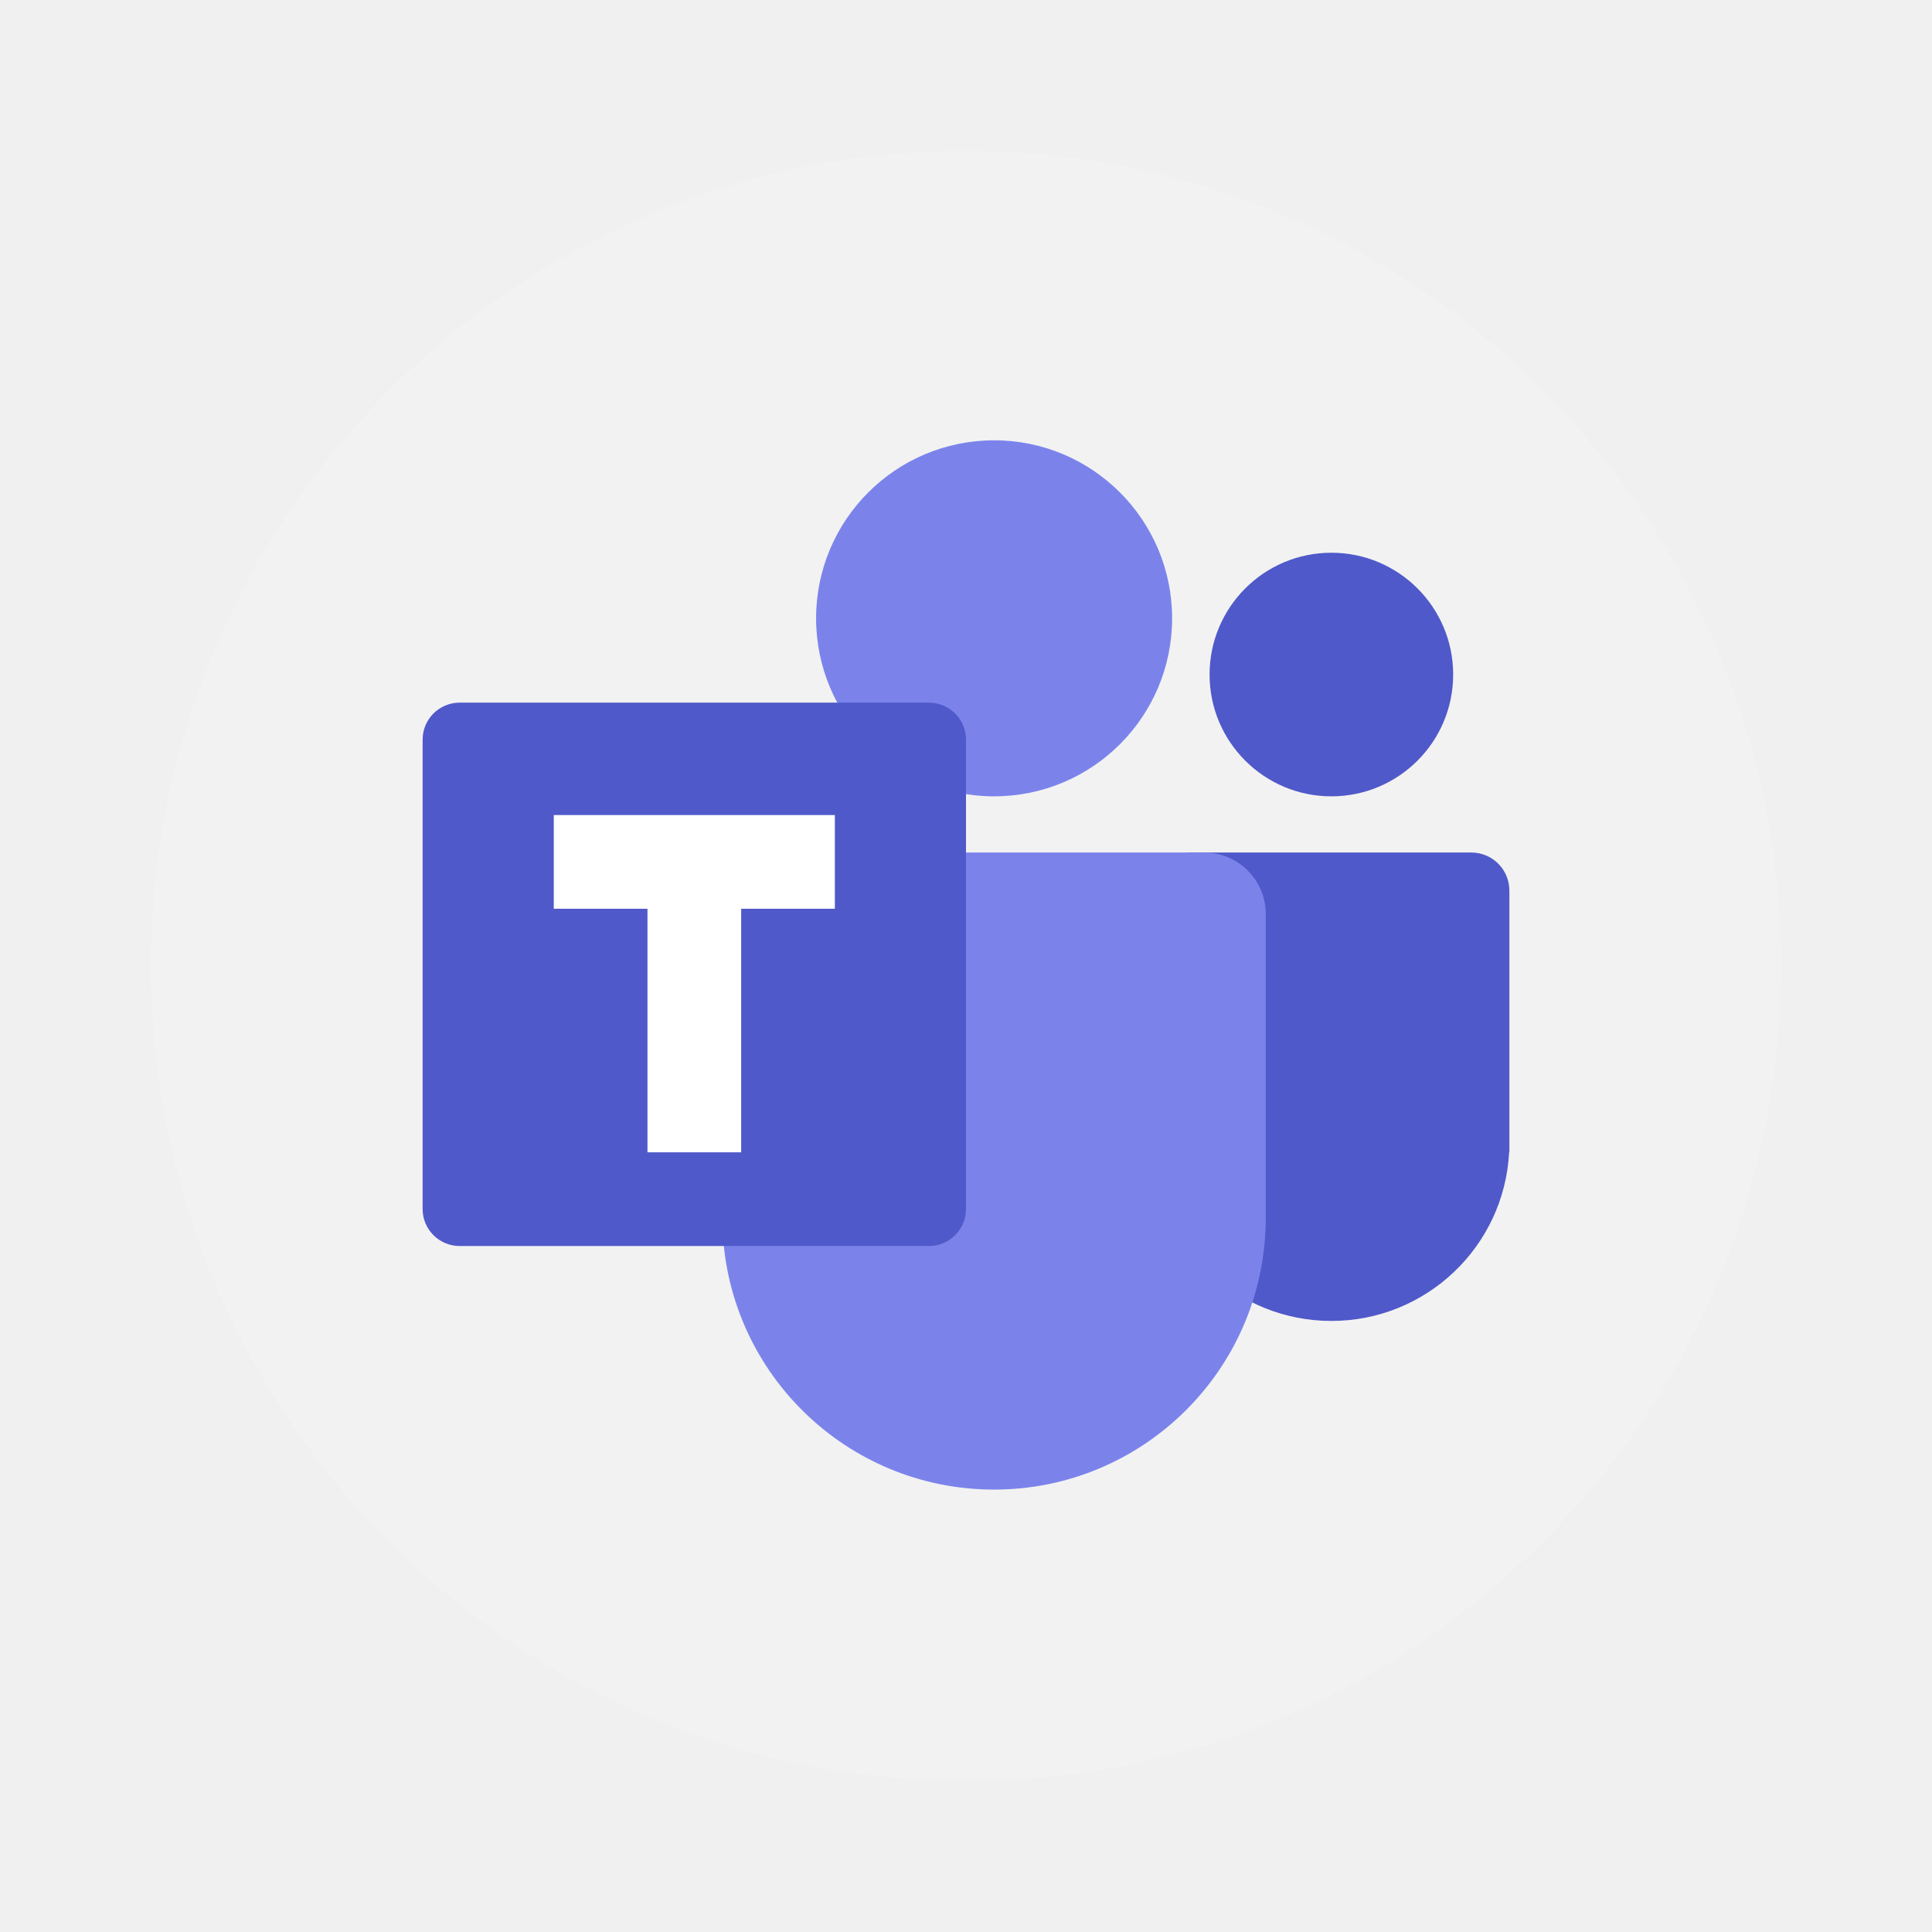
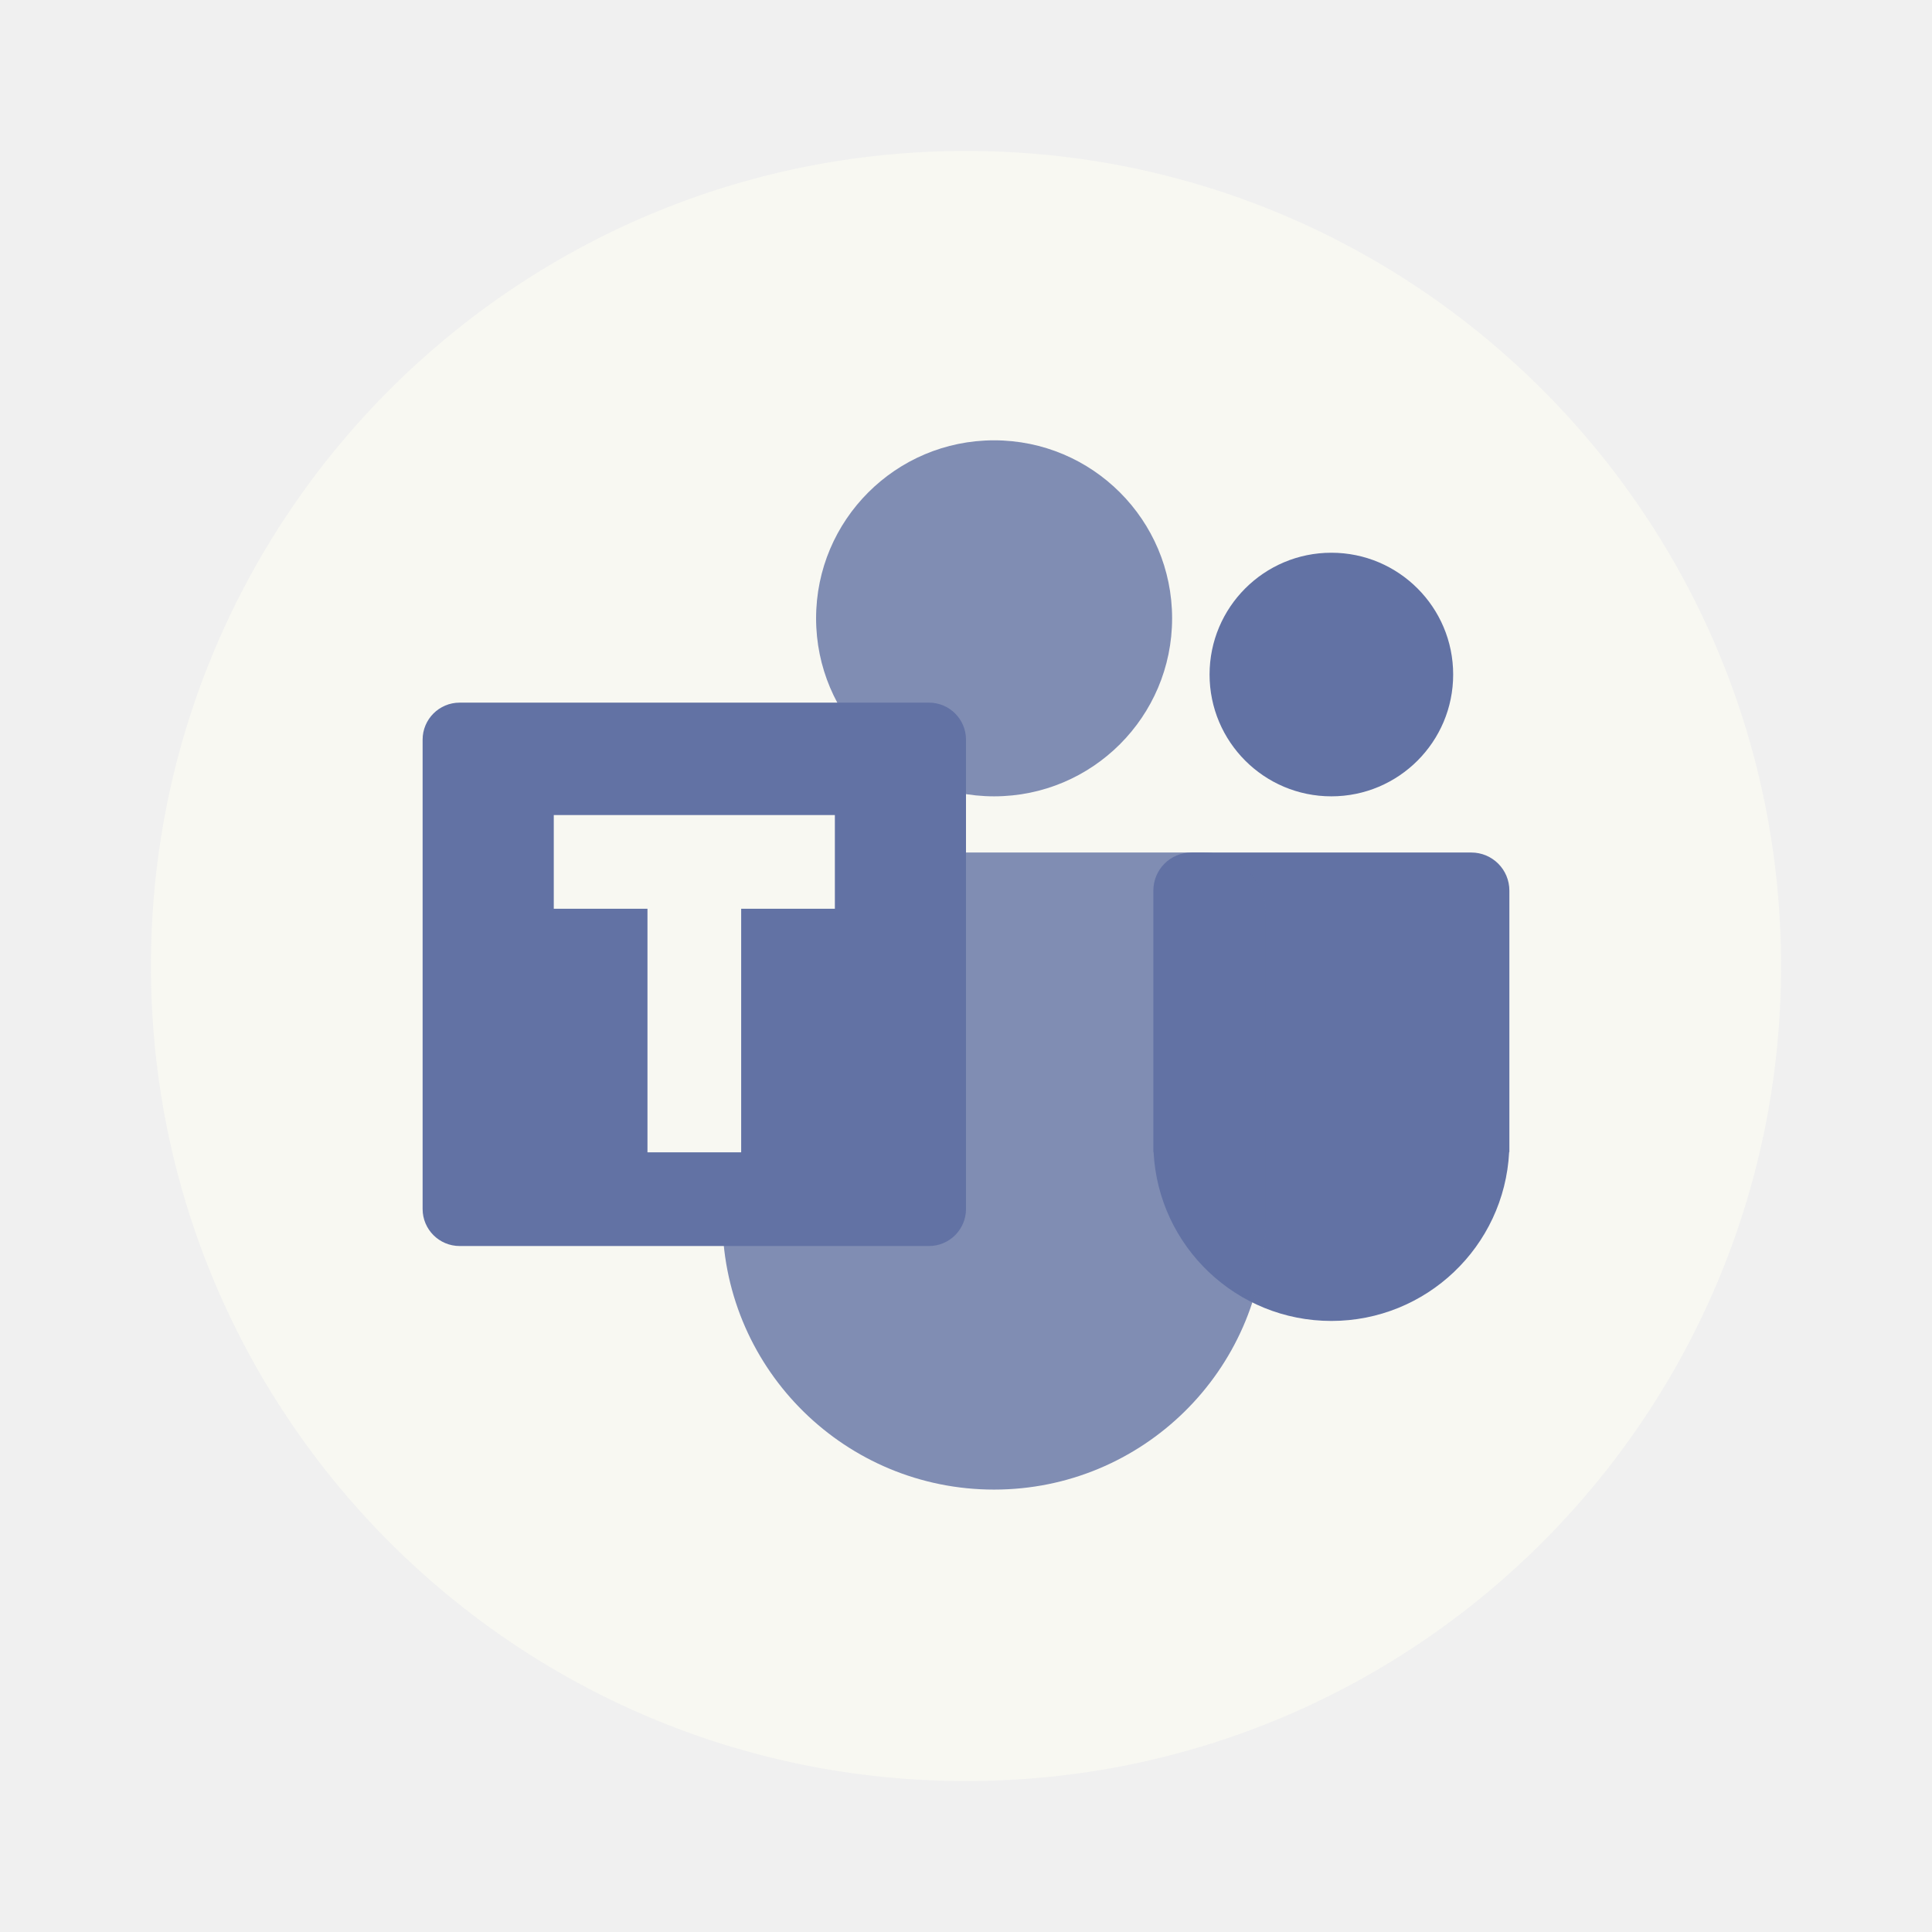
- <svg xmlns="http://www.w3.org/2000/svg" width="64" height="64" version="1.1">
-   <circle cx="32" cy="32" r="27" fill="#f2f2f2" stroke-linecap="round" stroke-linejoin="round" stroke-width="1.996" />
-   <g transform="matrix(.94514 0 0 .94514 1.7554 1.7209)" stroke-width=".657">
-     <path d="m44.806 17.552a4.269 4.269 0 0 0-4.269 4.269 4.269 4.269 0 0 0 4.269 4.269 4.269 4.269 0 0 0 4.269-4.269 4.269 4.269 0 0 0-4.269-4.269zm-4.902 10.507c-0.741 0-1.337 0.596-1.337 1.337v9.162h0.008a6.239 6.239 0 0 0 6.231 5.919 6.239 6.239 0 0 0 6.231-5.919h0.008v-9.162c0-0.741-0.596-1.337-1.337-1.337h-9.805z" fill="#5059c9" />
-     <path d="m32.985 13.612a6.239 6.239 0 0 0-6.239 6.239 6.239 6.239 0 0 0 6.239 6.239 6.239 6.239 0 0 0 6.239-6.239 6.239 6.239 0 0 0-6.239-6.239zm-7.359 14.448c-1.199 0-2.164 0.965-2.164 2.164v10.642a9.522 9.522 0 0 0 0 0.028v0.151h0.001a9.522 9.522 0 0 0 9.521 9.343 9.522 9.522 0 0 0 9.52-9.343h0.003v-0.18a9.522 9.522 0 0 0 0-0.028v-10.614c0-1.199-0.965-2.164-2.164-2.164h-14.717z" fill="#7b83eb" />
-     <rect x="12.955" y="22.806" width="19.045" height="19.045" rx="1.298" ry="1.298" fill="#5059c9" />
-     <path d="m17.552 26.746v3.284h3.284v8.537h3.284v-8.537h3.284v-3.284z" fill="#fff" />
+ <svg xmlns="http://www.w3.org/2000/svg" width="64" height="64" version="1.1" id="svg14">
+   <defs id="defs18" />
+   <circle cx="32" cy="32" r="27" fill="#f2f2f2" stroke-linecap="round" stroke-linejoin="round" stroke-width="1.996" id="circle2" style="fill:#f8f8f2" />
+   <g transform="matrix(.94514 0 0 .94514 1.7554 1.7209)" stroke-width=".657" id="g12">
+     <path d="m44.806 17.552a4.269 4.269 0 0 0-4.269 4.269 4.269 4.269 0 0 0 4.269 4.269 4.269 4.269 0 0 0 4.269-4.269 4.269 4.269 0 0 0-4.269-4.269zm-4.902 10.507c-0.741 0-1.337 0.596-1.337 1.337v9.162h0.008a6.239 6.239 0 0 0 6.231 5.919 6.239 6.239 0 0 0 6.231-5.919h0.008v-9.162c0-0.741-0.596-1.337-1.337-1.337h-9.805z" fill="#5059c9" id="path4" style="fill:#6272a4" />
+     <path d="m32.985 13.612a6.239 6.239 0 0 0-6.239 6.239 6.239 6.239 0 0 0 6.239 6.239 6.239 6.239 0 0 0 6.239-6.239 6.239 6.239 0 0 0-6.239-6.239zm-7.359 14.448c-1.199 0-2.164 0.965-2.164 2.164v10.642a9.522 9.522 0 0 0 0 0.028v0.151h0.001a9.522 9.522 0 0 0 9.521 9.343 9.522 9.522 0 0 0 9.52-9.343h0.003v-0.18a9.522 9.522 0 0 0 0-0.028v-10.614c0-1.199-0.965-2.164-2.164-2.164h-14.717z" fill="#7b83eb" id="path6" style="fill:#6272a4;opacity:0.8" />
+     <rect x="12.955" y="22.806" width="19.045" height="19.045" rx="1.298" ry="1.298" fill="#5059c9" id="rect8" style="fill:#6272a4" />
+     <path d="m17.552 26.746v3.284h3.284v8.537h3.284v-8.537h3.284v-3.284z" fill="#fff" id="path10" style="fill:#f8f8f2" />
  </g>
</svg>
